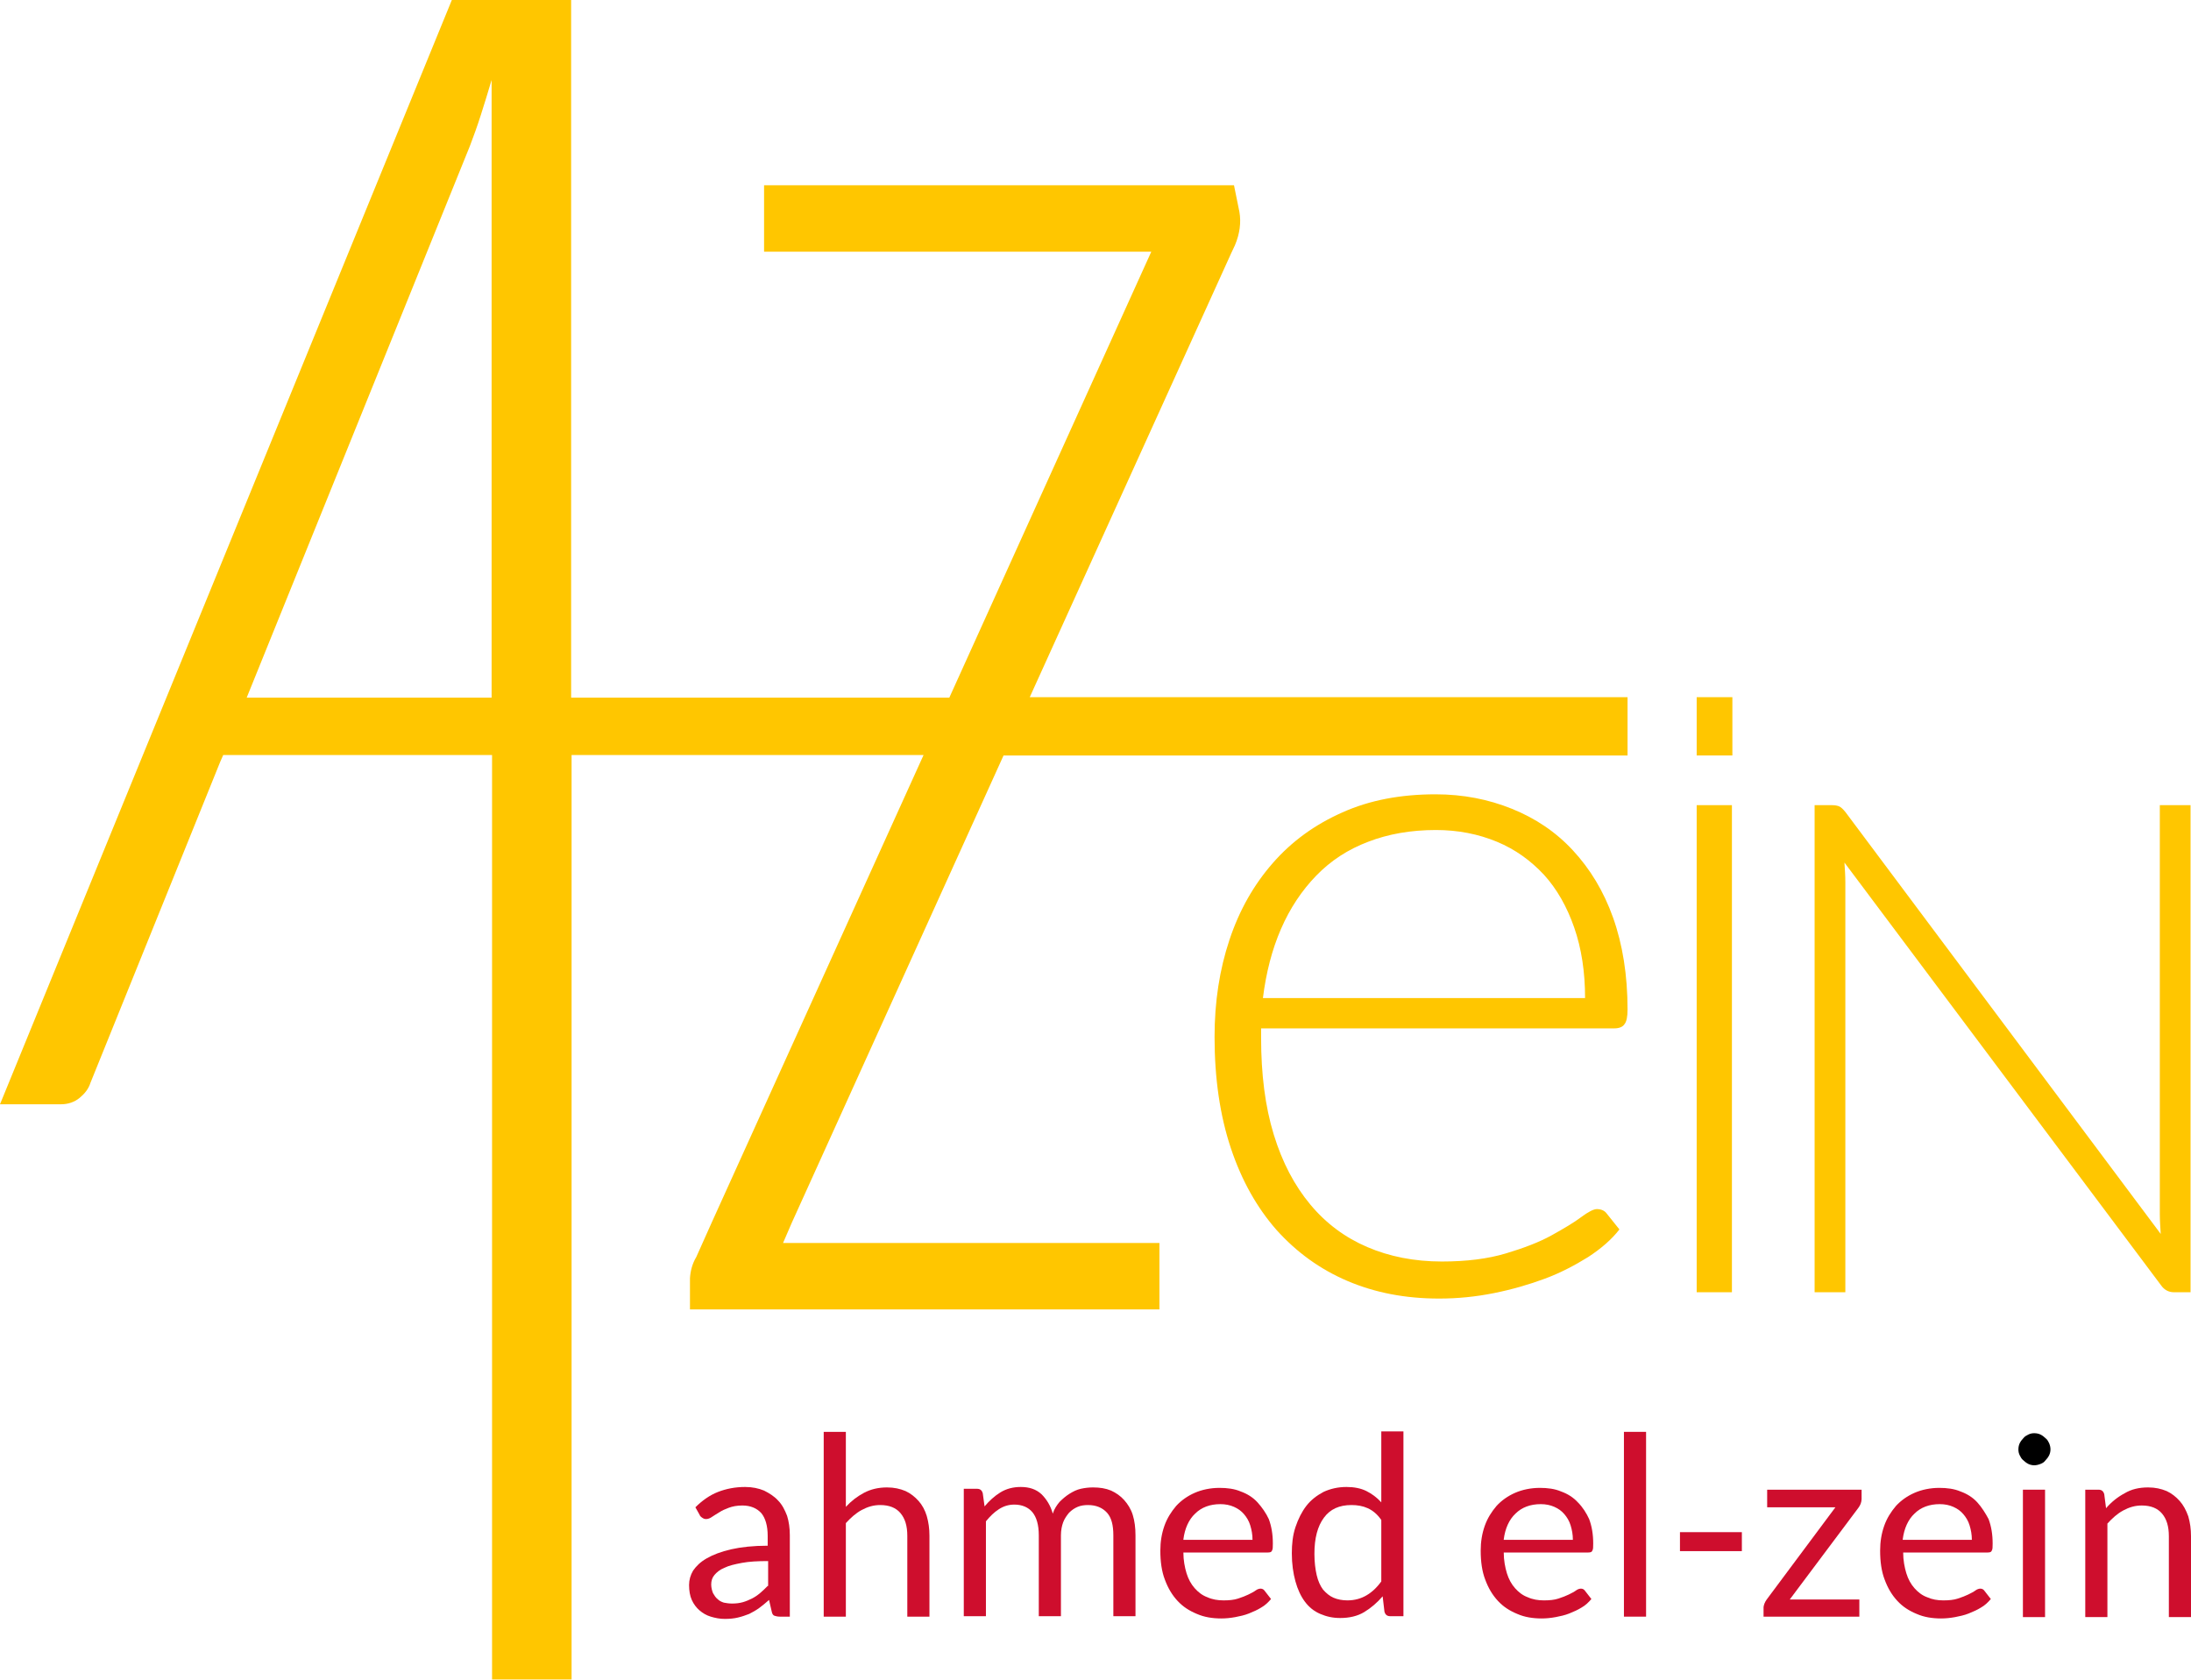
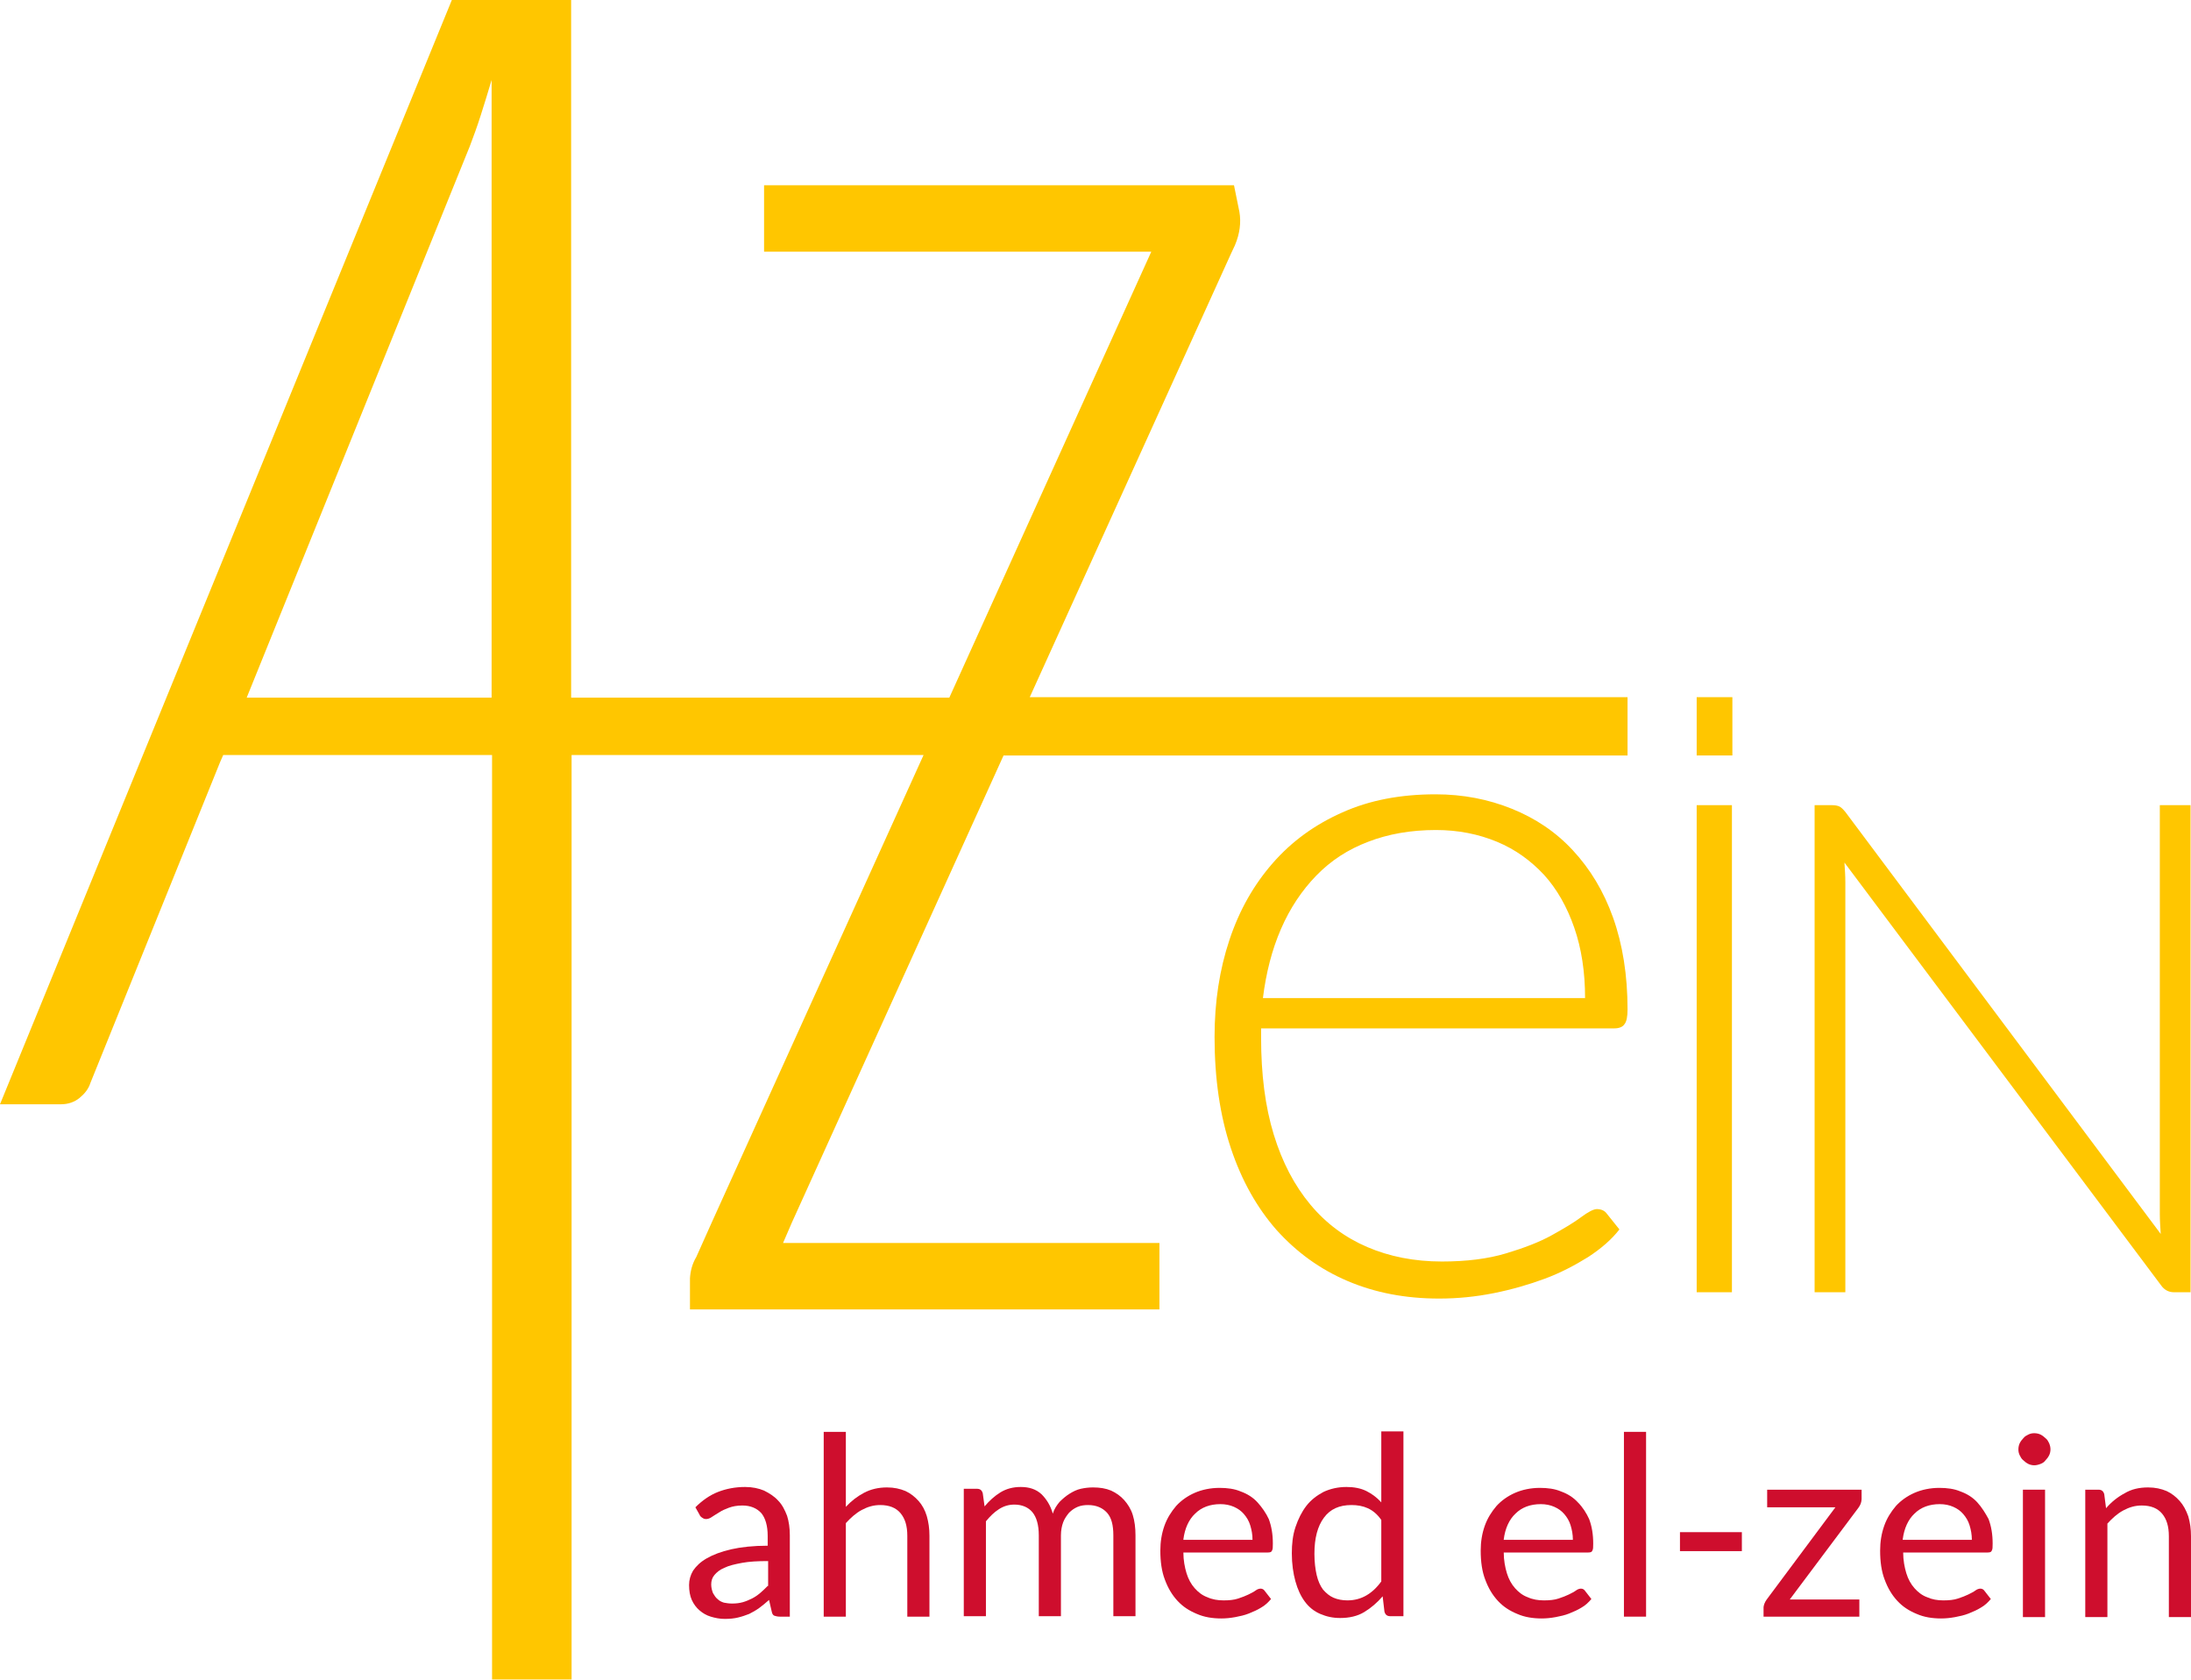
<svg xmlns="http://www.w3.org/2000/svg" version="1.1" id="Layer_1" x="0px" y="0px" viewBox="0 0 484.9 371.7" style="enable-background:new 0 0 484.9 371.7;" xml:space="preserve">
  <style type="text/css">
	.st0{fill:#FFC600;}
	.st1{fill:#CE0E2D;}
</style>
  <g>
-     <path class="st0" d="M353.4,267.6c-0.7,0-1.9,0.6-3.5,1.8c-1.6,1.2-3.8,2.5-6.5,4c-2.7,1.5-6.1,2.8-10.1,4c-4,1.2-8.7,1.8-14.2,1.8   c-6.1,0-11.6-1.1-16.5-3.2c-4.9-2.1-9.1-5.2-12.6-9.4c-3.5-4.2-6.2-9.3-8.1-15.5c-1.9-6.2-2.8-13.3-2.8-21.4v-2.1h78.2   c1,0,1.8-0.3,2.2-0.9c0.5-0.6,0.7-1.7,0.7-3.3c0-7.6-1.1-14.4-3.2-20.3c-2.1-5.9-5.1-10.8-8.9-14.9s-8.3-7.1-13.5-9.2   c-5.2-2.1-10.8-3.2-16.9-3.2c-7.7,0-14.6,1.3-20.6,4c-6.1,2.7-11.2,6.4-15.4,11.2c-4.2,4.8-7.4,10.4-9.6,17   c-2.2,6.6-3.3,13.7-3.3,21.5c0,9.2,1.2,17.4,3.6,24.6c2.4,7.2,5.8,13.2,10.1,18.1c4.4,4.9,9.6,8.7,15.7,11.3   c6.1,2.6,12.8,3.9,20.3,3.9c4.1,0,8.1-0.4,12.1-1.2c4-0.8,7.8-1.9,11.3-3.2c3.5-1.3,6.7-3,9.6-4.8c2.9-1.9,5.2-3.9,6.9-6.1   l-2.8-3.5C355.1,267.9,354.3,267.6,353.4,267.6z M283.5,205.6c2-4.6,4.6-8.5,7.8-11.8c3.2-3.3,7-5.8,11.5-7.5   c4.4-1.7,9.4-2.6,15-2.6c4.9,0,9.4,0.9,13.5,2.6c4.1,1.7,7.5,4.2,10.4,7.3c2.9,3.2,5.1,7.1,6.7,11.7c1.6,4.6,2.4,9.8,2.4,15.6   h-71.3C280.2,215.3,281.5,210.2,283.5,205.6z" />
+     <path class="st0" d="M353.4,267.6c-0.7,0-1.9,0.6-3.5,1.8c-1.6,1.2-3.8,2.5-6.5,4s-6.1,2.8-10.1,4s-8.7,1.8-14.2,1.8   c-6.1,0-11.6-1.1-16.5-3.2s-9.1-5.2-12.6-9.4c-3.5-4.2-6.2-9.3-8.1-15.5c-1.9-6.2-2.8-13.3-2.8-21.4v-2.1h78.2c1,0,1.8-0.3,2.2-0.9   c0.5-0.6,0.7-1.7,0.7-3.3c0-7.6-1.1-14.4-3.2-20.3c-2.1-5.9-5.1-10.8-8.9-14.9s-8.3-7.1-13.5-9.2c-5.2-2.1-10.8-3.2-16.9-3.2   c-7.7,0-14.6,1.3-20.6,4c-6.1,2.7-11.2,6.4-15.4,11.2c-4.2,4.8-7.4,10.4-9.6,17s-3.3,13.7-3.3,21.5c0,9.2,1.2,17.4,3.6,24.6   c2.4,7.2,5.8,13.2,10.1,18.1c4.4,4.9,9.6,8.7,15.7,11.3c6.1,2.6,12.8,3.9,20.3,3.9c4.1,0,8.1-0.4,12.1-1.2c4-0.8,7.8-1.9,11.3-3.2   c3.5-1.3,6.7-3,9.6-4.8c2.9-1.9,5.2-3.9,6.9-6.1l-2.8-3.5C355.1,267.9,354.3,267.6,353.4,267.6z M283.5,205.6   c2-4.6,4.6-8.5,7.8-11.8c3.2-3.3,7-5.8,11.5-7.5c4.4-1.7,9.4-2.6,15-2.6c4.9,0,9.4,0.9,13.5,2.6c4.1,1.7,7.5,4.2,10.4,7.3   c2.9,3.2,5.1,7.1,6.7,11.7c1.6,4.6,2.4,9.8,2.4,15.6h-71.3C280.2,215.3,281.5,210.2,283.5,205.6z" />
    <rect x="375.5" y="178.2" class="st0" width="7.8" height="107.8" />
-     <path class="st0" d="M478,178.2v90.5c0,1.4,0.1,2.9,0.2,4.4l-69.8-93.4c-0.5-0.6-0.9-1-1.3-1.2c-0.4-0.2-1-0.3-1.7-0.3h-3.8v107.8   h6.8v-90.8c0-1.4-0.1-2.8-0.2-4.3l70.1,93.6c0.7,1,1.7,1.5,2.8,1.5h3.7V178.2H478z" />
-     <path class="st0" d="M175.2,270.7l46.9-103.5h138.1v-12.9H227.9L272.5,56l0.8-1.7c1.1-2.6,1.4-5.1,1-7.4l-1.2-5.9l-0.1,0v0H169.1   v14.7h85.7l-44.7,98.7h-83.7V63.8V0h-8.8h-8.8H100L0,244.4h13.5c1.6,0,3-0.5,4.1-1.4c1.1-0.9,2-2,2.4-3.3l28.7-71l0.7-1.6h59.5v1.6   v203h17.6v-203v-1.6h77.9l-46.9,103.5l0,0l-3.4,7.6c-0.9,1.5-1.3,3.1-1.4,4.7c0,0.2,0,0.3,0,0.5v6.4h103.9v-14.7h-83.3L175.2,270.7   z M104,32.3c0.8-2.1,1.6-4.3,2.4-6.8c0.8-2.5,1.6-5.1,2.4-7.8v136.7H54.6L104,32.3z" />
+     <path class="st0" d="M478,178.2v90.5c0,1.4,0.1,2.9,0.2,4.4l-69.8-93.4c-0.5-0.6-0.9-1-1.3-1.2s-1-0.3-1.7-0.3h-3.8V286h6.8v-90.8   c0-1.4-0.1-2.8-0.2-4.3l70.1,93.6c0.7,1,1.7,1.5,2.8,1.5h3.7V178.2H478z" />
+     <path class="st0" d="M175.2,270.7l46.9-103.5h138.1v-12.9H227.9L272.5,56l0.8-1.7c1.1-2.6,1.4-5.1,1-7.4l-1.2-5.9H273l0,0H169.1   v14.7h85.7l-44.7,98.7h-83.7V63.8V0h-8.8h-8.8H100L0,244.4h13.5c1.6,0,3-0.5,4.1-1.4s2-2,2.4-3.3l28.7-71l0.7-1.6h59.5v1.6v203   h17.6v-203v-1.6h77.9l-46.9,103.5l0,0l-3.4,7.6c-0.9,1.5-1.3,3.1-1.4,4.7c0,0.2,0,0.3,0,0.5v6.4h103.9v-14.7h-83.3L175.2,270.7z    M104,32.3c0.8-2.1,1.6-4.3,2.4-6.8s1.6-5.1,2.4-7.8v136.7H54.6L104,32.3z" />
    <rect x="375.5" y="154.3" class="st0" width="7.9" height="12.9" />
-     <path class="st1" d="M172.2,332.1c-0.8-0.9-1.9-1.6-3.1-2.2c-1.2-0.5-2.6-0.8-4.2-0.8c-2.2,0-4.2,0.4-6,1.1c-1.8,0.7-3.5,1.9-5,3.4   l0.9,1.6c0.1,0.3,0.3,0.5,0.6,0.7c0.3,0.2,0.5,0.3,0.9,0.3c0.4,0,0.9-0.2,1.3-0.5c0.4-0.3,1-0.6,1.6-1c0.6-0.4,1.3-0.7,2.1-1   c0.8-0.3,1.8-0.5,3-0.5c1.8,0,3.2,0.6,4.2,1.7c0.9,1.1,1.4,2.8,1.4,5v2.2c-3.2,0-5.9,0.3-8.1,0.8c-2.2,0.5-4,1.2-5.4,2   s-2.3,1.7-3,2.7c-0.6,1-0.9,2.1-0.9,3.2c0,1.3,0.2,2.4,0.6,3.3c0.4,0.9,1,1.7,1.7,2.3c0.7,0.6,1.5,1.1,2.5,1.4c1,0.3,2,0.5,3.1,0.5   c1.1,0,2.1-0.1,2.9-0.3c0.9-0.2,1.7-0.5,2.5-0.8c0.8-0.4,1.5-0.8,2.2-1.3c0.7-0.5,1.4-1.1,2.2-1.8l0.6,2.6c0.1,0.5,0.3,0.8,0.6,0.9   c0.3,0.1,0.7,0.2,1.2,0.2h2.2v-18c0-1.6-0.2-3-0.6-4.3C173.7,334.2,173.1,333,172.2,332.1z M169.9,351c-0.6,0.6-1.1,1.1-1.7,1.6   c-0.6,0.5-1.2,0.9-1.8,1.2c-0.6,0.3-1.3,0.6-2,0.8c-0.7,0.2-1.5,0.3-2.4,0.3c-0.6,0-1.3-0.1-1.8-0.2c-0.6-0.2-1-0.4-1.4-0.8   c-0.4-0.3-0.7-0.8-1-1.3c-0.2-0.5-0.4-1.2-0.4-1.9c0-0.8,0.2-1.5,0.7-2.1c0.5-0.6,1.2-1.2,2.2-1.6c1-0.5,2.3-0.8,3.9-1.1   c1.6-0.3,3.5-0.4,5.8-0.4V351z" />
+     <path class="st1" d="M172.2,332.1c-0.8-0.9-1.9-1.6-3.1-2.2c-1.2-0.5-2.6-0.8-4.2-0.8c-2.2,0-4.2,0.4-6,1.1s-3.5,1.9-5,3.4l0.9,1.6   c0.1,0.3,0.3,0.5,0.6,0.7s0.5,0.3,0.9,0.3s0.9-0.2,1.3-0.5c0.4-0.3,1-0.6,1.6-1s1.3-0.7,2.1-1s1.8-0.5,3-0.5c1.8,0,3.2,0.6,4.2,1.7   c0.9,1.1,1.4,2.8,1.4,5v2.2c-3.2,0-5.9,0.3-8.1,0.8c-2.2,0.5-4,1.2-5.4,2s-2.3,1.7-3,2.7c-0.6,1-0.9,2.1-0.9,3.2   c0,1.3,0.2,2.4,0.6,3.3c0.4,0.9,1,1.7,1.7,2.3c0.7,0.6,1.5,1.1,2.5,1.4s2,0.5,3.1,0.5s2.1-0.1,2.9-0.3c0.9-0.2,1.7-0.5,2.5-0.8   c0.8-0.4,1.5-0.8,2.2-1.3s1.4-1.1,2.2-1.8l0.6,2.6c0.1,0.5,0.3,0.8,0.6,0.9s0.7,0.2,1.2,0.2h2.2v-18c0-1.6-0.2-3-0.6-4.3   C173.7,334.2,173.1,333,172.2,332.1z M169.9,351c-0.6,0.6-1.1,1.1-1.7,1.6c-0.6,0.5-1.2,0.9-1.8,1.2c-0.6,0.3-1.3,0.6-2,0.8   c-0.7,0.2-1.5,0.3-2.4,0.3c-0.6,0-1.3-0.1-1.8-0.2c-0.6-0.2-1-0.4-1.4-0.8c-0.4-0.3-0.7-0.8-1-1.3c-0.2-0.5-0.4-1.2-0.4-1.9   c0-0.8,0.2-1.5,0.7-2.1s1.2-1.2,2.2-1.6c1-0.5,2.3-0.8,3.9-1.1c1.6-0.3,3.5-0.4,5.8-0.4v5.5H169.9z" />
    <path class="st1" d="M203.3,332.2c-0.8-0.9-1.8-1.7-2.9-2.2c-1.2-0.5-2.5-0.8-4.1-0.8c-1.9,0-3.6,0.4-5.1,1.2   c-1.5,0.8-2.8,1.8-4,3.1v-16.6h-4.9v40.9h4.9v-20.7c1.1-1.2,2.2-2.2,3.5-2.9c1.3-0.7,2.6-1.1,4.1-1.1c2,0,3.5,0.6,4.5,1.8   c1,1.2,1.5,2.8,1.5,5v17.9h4.9v-17.9c0-1.6-0.2-3-0.6-4.4C204.7,334.2,204.1,333.1,203.3,332.2z" />
-     <path class="st1" d="M248.8,332c-0.8-0.9-1.8-1.6-2.9-2.1c-1.2-0.5-2.5-0.7-4-0.7c-0.9,0-1.8,0.1-2.7,0.3c-0.9,0.2-1.7,0.6-2.5,1.1   c-0.8,0.5-1.5,1.1-2.2,1.8c-0.6,0.7-1.2,1.6-1.5,2.6c-0.5-1.8-1.4-3.2-2.5-4.3c-1.2-1.1-2.7-1.6-4.6-1.6c-1.7,0-3.2,0.4-4.5,1.2   c-1.3,0.8-2.5,1.9-3.5,3.1l-0.4-2.9c-0.2-0.7-0.6-1-1.3-1h-2.9v28.2h4.9v-21c0.9-1.1,1.8-2,2.9-2.7s2.2-1,3.4-1   c1.7,0,3.1,0.6,4,1.7c0.9,1.1,1.4,2.8,1.4,5.1v17.9h4.9v-17.9c0-1.1,0.2-2.1,0.5-2.9c0.3-0.8,0.8-1.5,1.3-2.1   c0.6-0.6,1.2-1,1.9-1.3c0.7-0.3,1.5-0.4,2.3-0.4c1.8,0,3.2,0.6,4.2,1.7c1,1.1,1.4,2.8,1.4,5v17.9h4.9v-17.9c0-1.7-0.2-3.2-0.6-4.5   C250.3,334,249.6,332.9,248.8,332z" />
-     <path class="st1" d="M278.3,332.5c-1-1.1-2.3-1.9-3.7-2.4c-1.4-0.6-3-0.8-4.7-0.8c-2,0-3.9,0.4-5.5,1.1c-1.6,0.7-3,1.7-4.1,2.9   c-1.1,1.3-2,2.7-2.6,4.4c-0.6,1.7-0.9,3.5-0.9,5.5c0,2.4,0.3,4.6,1,6.4c0.7,1.9,1.6,3.4,2.8,4.7c1.2,1.3,2.6,2.2,4.3,2.9   c1.6,0.7,3.4,1,5.4,1c1,0,2-0.1,3.1-0.3c1-0.2,2-0.4,3-0.8c1-0.4,1.9-0.8,2.7-1.3c0.9-0.5,1.6-1.2,2.2-1.9l-1.4-1.8   c-0.2-0.3-0.5-0.5-0.9-0.5c-0.3,0-0.7,0.1-1.1,0.4c-0.4,0.3-1,0.6-1.6,0.9c-0.6,0.3-1.4,0.6-2.3,0.9c-0.9,0.3-2,0.4-3.2,0.4   c-1.3,0-2.5-0.2-3.6-0.7c-1.1-0.4-2-1.1-2.8-2c-0.8-0.9-1.4-2-1.8-3.3c-0.4-1.3-0.7-2.9-0.7-4.6h18.7c0.5,0,0.8-0.1,0.9-0.4   c0.2-0.3,0.2-0.8,0.2-1.6c0-2-0.3-3.8-0.9-5.4C280.2,334.9,279.3,333.6,278.3,332.5z M261.9,340.7c0.3-2.4,1.2-4.4,2.6-5.7   c1.4-1.4,3.3-2.1,5.6-2.1c1.1,0,2.1,0.2,3,0.6c0.9,0.4,1.6,0.9,2.2,1.6c0.6,0.7,1.1,1.5,1.4,2.5c0.3,1,0.5,2,0.5,3.2H261.9z" />
-     <path class="st1" d="M305.7,332.5c-1-1.1-2.1-1.9-3.3-2.5c-1.2-0.6-2.7-0.9-4.4-0.9c-1.9,0-3.6,0.4-5.1,1.1   c-1.5,0.8-2.8,1.8-3.8,3.1c-1,1.3-1.8,2.9-2.4,4.7c-0.6,1.8-0.8,3.7-0.8,5.8c0,2.3,0.3,4.4,0.8,6.2c0.5,1.8,1.2,3.3,2.1,4.5   c0.9,1.2,2,2.1,3.4,2.7s2.8,0.9,4.4,0.9c2,0,3.8-0.4,5.3-1.3c1.5-0.9,2.9-2.1,4.1-3.5l0.4,3.4c0.2,0.7,0.6,1,1.3,1h2.9v-40.9h-4.9   V332.5z M305.7,350c-1,1.4-2.1,2.4-3.3,3.1c-1.2,0.7-2.6,1.1-4.2,1.1c-1.1,0-2.2-0.2-3.1-0.6c-0.9-0.4-1.6-1-2.3-1.8   c-0.6-0.8-1.1-1.9-1.4-3.2c-0.3-1.3-0.5-2.9-0.5-4.7c0-3.5,0.7-6.1,2.1-8c1.4-1.9,3.4-2.8,6.1-2.8c1.3,0,2.5,0.2,3.6,0.7   c1.1,0.5,2.1,1.3,3,2.6V350z" />
-     <path class="st1" d="M349.2,332.5c-1-1.1-2.3-1.9-3.7-2.4c-1.4-0.6-3-0.8-4.7-0.8c-2,0-3.9,0.4-5.5,1.1c-1.6,0.7-3,1.7-4.1,2.9   c-1.1,1.3-2,2.7-2.6,4.4c-0.6,1.7-0.9,3.5-0.9,5.5c0,2.4,0.3,4.6,1,6.4c0.7,1.9,1.6,3.4,2.8,4.7c1.2,1.3,2.6,2.2,4.3,2.9   c1.6,0.7,3.4,1,5.4,1c1,0,2-0.1,3.1-0.3c1-0.2,2-0.4,3-0.8c1-0.4,1.9-0.8,2.7-1.3c0.9-0.5,1.6-1.2,2.2-1.9l-1.4-1.8   c-0.2-0.3-0.5-0.5-0.9-0.5c-0.3,0-0.7,0.1-1.1,0.4c-0.4,0.3-1,0.6-1.6,0.9c-0.6,0.3-1.4,0.6-2.3,0.9c-0.9,0.3-2,0.4-3.2,0.4   c-1.3,0-2.5-0.2-3.6-0.7c-1.1-0.4-2-1.1-2.8-2c-0.8-0.9-1.4-2-1.8-3.3c-0.4-1.3-0.7-2.9-0.7-4.6h18.7c0.5,0,0.8-0.1,0.9-0.4   c0.2-0.3,0.2-0.8,0.2-1.6c0-2-0.3-3.8-0.9-5.4C351.1,334.9,350.3,333.6,349.2,332.5z M332.8,340.7c0.3-2.4,1.2-4.4,2.6-5.7   c1.4-1.4,3.3-2.1,5.6-2.1c1.1,0,2.1,0.2,3,0.6c0.9,0.4,1.6,0.9,2.2,1.6c0.6,0.7,1.1,1.5,1.4,2.5c0.3,1,0.5,2,0.5,3.2H332.8z" />
+     <path class="st1" d="M248.8,332c-0.8-0.9-1.8-1.6-2.9-2.1c-1.2-0.5-2.5-0.7-4-0.7c-0.9,0-1.8,0.1-2.7,0.3c-0.9,0.2-1.7,0.6-2.5,1.1   s-1.5,1.1-2.2,1.8c-0.6,0.7-1.2,1.6-1.5,2.6c-0.5-1.8-1.4-3.2-2.5-4.3c-1.2-1.1-2.7-1.6-4.6-1.6c-1.7,0-3.2,0.4-4.5,1.2   c-1.3,0.8-2.5,1.9-3.5,3.1l-0.4-2.9c-0.2-0.7-0.6-1-1.3-1h-2.9v28.2h4.9v-21c0.9-1.1,1.8-2,2.9-2.7s2.2-1,3.4-1   c1.7,0,3.1,0.6,4,1.7s1.4,2.8,1.4,5.1v17.9h4.9v-17.9c0-1.1,0.2-2.1,0.5-2.9s0.8-1.5,1.3-2.1c0.6-0.6,1.2-1,1.9-1.3   s1.5-0.4,2.3-0.4c1.8,0,3.2,0.6,4.2,1.7s1.4,2.8,1.4,5v17.9h4.9v-17.9c0-1.7-0.2-3.2-0.6-4.5C250.3,334,249.6,332.9,248.8,332z" />
+     <path class="st1" d="M278.3,332.5c-1-1.1-2.3-1.9-3.7-2.4c-1.4-0.6-3-0.8-4.7-0.8c-2,0-3.9,0.4-5.5,1.1s-3,1.7-4.1,2.9   c-1.1,1.3-2,2.7-2.6,4.4c-0.6,1.7-0.9,3.5-0.9,5.5c0,2.4,0.3,4.6,1,6.4c0.7,1.9,1.6,3.4,2.8,4.7c1.2,1.3,2.6,2.2,4.3,2.9   c1.6,0.7,3.4,1,5.4,1c1,0,2-0.1,3.1-0.3c1-0.2,2-0.4,3-0.8s1.9-0.8,2.7-1.3c0.9-0.5,1.6-1.2,2.2-1.9l-1.4-1.8   c-0.2-0.3-0.5-0.5-0.9-0.5c-0.3,0-0.7,0.1-1.1,0.4s-1,0.6-1.6,0.9s-1.4,0.6-2.3,0.9s-2,0.4-3.2,0.4c-1.3,0-2.5-0.2-3.6-0.7   c-1.1-0.4-2-1.1-2.8-2s-1.4-2-1.8-3.3s-0.7-2.9-0.7-4.6h18.7c0.5,0,0.8-0.1,0.9-0.4c0.2-0.3,0.2-0.8,0.2-1.6c0-2-0.3-3.8-0.9-5.4   C280.2,334.9,279.3,333.6,278.3,332.5z M261.9,340.7c0.3-2.4,1.2-4.4,2.6-5.7c1.4-1.4,3.3-2.1,5.6-2.1c1.1,0,2.1,0.2,3,0.6   s1.6,0.9,2.2,1.6s1.1,1.5,1.4,2.5s0.5,2,0.5,3.2h-15.3V340.7z" />
+     <path class="st1" d="M305.7,332.5c-1-1.1-2.1-1.9-3.3-2.5c-1.2-0.6-2.7-0.9-4.4-0.9c-1.9,0-3.6,0.4-5.1,1.1   c-1.5,0.8-2.8,1.8-3.8,3.1c-1,1.3-1.8,2.9-2.4,4.7c-0.6,1.8-0.8,3.7-0.8,5.8c0,2.3,0.3,4.4,0.8,6.2c0.5,1.8,1.2,3.3,2.1,4.5   s2,2.1,3.4,2.7s2.8,0.9,4.4,0.9c2,0,3.8-0.4,5.3-1.3s2.9-2.1,4.1-3.5l0.4,3.4c0.2,0.7,0.6,1,1.3,1h2.9v-40.9h-4.9V332.5z    M305.7,350c-1,1.4-2.1,2.4-3.3,3.1c-1.2,0.7-2.6,1.1-4.2,1.1c-1.1,0-2.2-0.2-3.1-0.6s-1.6-1-2.3-1.8c-0.6-0.8-1.1-1.9-1.4-3.2   c-0.3-1.3-0.5-2.9-0.5-4.7c0-3.5,0.7-6.1,2.1-8s3.4-2.8,6.1-2.8c1.3,0,2.5,0.2,3.6,0.7s2.1,1.3,3,2.6L305.7,350L305.7,350z" />
+     <path class="st1" d="M349.2,332.5c-1-1.1-2.3-1.9-3.7-2.4c-1.4-0.6-3-0.8-4.7-0.8c-2,0-3.9,0.4-5.5,1.1s-3,1.7-4.1,2.9   c-1.1,1.3-2,2.7-2.6,4.4c-0.6,1.7-0.9,3.5-0.9,5.5c0,2.4,0.3,4.6,1,6.4c0.7,1.9,1.6,3.4,2.8,4.7c1.2,1.3,2.6,2.2,4.3,2.9   c1.6,0.7,3.4,1,5.4,1c1,0,2-0.1,3.1-0.3c1-0.2,2-0.4,3-0.8s1.9-0.8,2.7-1.3c0.9-0.5,1.6-1.2,2.2-1.9l-1.4-1.8   c-0.2-0.3-0.5-0.5-0.9-0.5c-0.3,0-0.7,0.1-1.1,0.4s-1,0.6-1.6,0.9s-1.4,0.6-2.3,0.9s-2,0.4-3.2,0.4c-1.3,0-2.5-0.2-3.6-0.7   c-1.1-0.4-2-1.1-2.8-2s-1.4-2-1.8-3.3s-0.7-2.9-0.7-4.6h18.7c0.5,0,0.8-0.1,0.9-0.4c0.2-0.3,0.2-0.8,0.2-1.6c0-2-0.3-3.8-0.9-5.4   C351.1,334.9,350.3,333.6,349.2,332.5z M332.8,340.7c0.3-2.4,1.2-4.4,2.6-5.7c1.4-1.4,3.3-2.1,5.6-2.1c1.1,0,2.1,0.2,3,0.6   s1.6,0.9,2.2,1.6s1.1,1.5,1.4,2.5s0.5,2,0.5,3.2h-15.3V340.7z" />
    <rect x="359.4" y="316.9" class="st1" width="4.9" height="40.9" />
    <rect x="371.8" y="339.1" class="st1" width="13.7" height="4.2" />
-     <path class="st1" d="M391.1,333.6h15.1L391,354c-0.2,0.3-0.4,0.6-0.5,0.9s-0.2,0.6-0.2,0.8v2.1h21.2V354h-15.4l15.2-20.3   c0.2-0.3,0.4-0.6,0.5-0.9c0.1-0.3,0.2-0.7,0.2-1v-2.1h-20.9V333.6z" />
-     <path class="st1" d="M437.6,332.5c-1-1.1-2.3-1.9-3.7-2.4c-1.4-0.6-3-0.8-4.7-0.8c-2,0-3.9,0.4-5.5,1.1c-1.6,0.7-3,1.7-4.1,2.9   c-1.1,1.3-2,2.7-2.6,4.4c-0.6,1.7-0.9,3.5-0.9,5.5c0,2.4,0.3,4.6,1,6.4c0.7,1.9,1.6,3.4,2.8,4.7c1.2,1.3,2.6,2.2,4.3,2.9   c1.6,0.7,3.4,1,5.4,1c1,0,2-0.1,3.1-0.3c1-0.2,2-0.4,3-0.8c1-0.4,1.9-0.8,2.7-1.3c0.9-0.5,1.6-1.2,2.2-1.9l-1.4-1.8   c-0.2-0.3-0.5-0.5-0.9-0.5c-0.3,0-0.7,0.1-1.1,0.4c-0.4,0.3-1,0.6-1.6,0.9c-0.6,0.3-1.4,0.6-2.3,0.9c-0.9,0.3-2,0.4-3.2,0.4   c-1.3,0-2.5-0.2-3.6-0.7c-1.1-0.4-2-1.1-2.8-2c-0.8-0.9-1.4-2-1.8-3.3c-0.4-1.3-0.7-2.9-0.7-4.6h18.7c0.5,0,0.8-0.1,0.9-0.4   c0.2-0.3,0.2-0.8,0.2-1.6c0-2-0.3-3.8-0.9-5.4C439.4,334.9,438.6,333.6,437.6,332.5z M421.1,340.7c0.3-2.4,1.2-4.4,2.6-5.7   c1.4-1.4,3.3-2.1,5.6-2.1c1.1,0,2.1,0.2,3,0.6c0.9,0.4,1.6,0.9,2.2,1.6c0.6,0.7,1.1,1.5,1.4,2.5c0.3,1,0.5,2,0.5,3.2H421.1z" />
-     <path d="M452.7,318.3c-0.3-0.3-0.7-0.6-1.1-0.8c-0.4-0.2-0.9-0.3-1.4-0.3s-0.9,0.1-1.3,0.3c-0.4,0.2-0.8,0.4-1.1,0.8   c-0.3,0.3-0.6,0.7-0.8,1.1c-0.2,0.4-0.3,0.9-0.3,1.4c0,0.5,0.1,0.9,0.3,1.3c0.2,0.4,0.4,0.8,0.8,1.1c0.3,0.3,0.7,0.6,1.1,0.8   c0.4,0.2,0.9,0.3,1.3,0.3s0.9-0.1,1.4-0.3s0.8-0.4,1.1-0.8c0.3-0.3,0.6-0.7,0.8-1.1c0.2-0.4,0.3-0.9,0.3-1.3c0-0.5-0.1-0.9-0.3-1.4   C453.3,319,453.1,318.6,452.7,318.3z" />
+     <path class="st1" d="M391.1,333.6h15.1L391,354c-0.2,0.3-0.4,0.6-0.5,0.9s-0.2,0.6-0.2,0.8v2.1h21.2V354h-15.4l15.2-20.3   c0.2-0.3,0.4-0.6,0.5-0.9s0.2-0.7,0.2-1v-2.1h-20.9L391.1,333.6L391.1,333.6z" />
+     <path class="st1" d="M437.6,332.5c-1-1.1-2.3-1.9-3.7-2.4c-1.4-0.6-3-0.8-4.7-0.8c-2,0-3.9,0.4-5.5,1.1s-3,1.7-4.1,2.9   c-1.1,1.3-2,2.7-2.6,4.4c-0.6,1.7-0.9,3.5-0.9,5.5c0,2.4,0.3,4.6,1,6.4c0.7,1.9,1.6,3.4,2.8,4.7c1.2,1.3,2.6,2.2,4.3,2.9   c1.6,0.7,3.4,1,5.4,1c1,0,2-0.1,3.1-0.3c1-0.2,2-0.4,3-0.8s1.9-0.8,2.7-1.3c0.9-0.5,1.6-1.2,2.2-1.9l-1.4-1.8   c-0.2-0.3-0.5-0.5-0.9-0.5c-0.3,0-0.7,0.1-1.1,0.4s-1,0.6-1.6,0.9s-1.4,0.6-2.3,0.9s-2,0.4-3.2,0.4c-1.3,0-2.5-0.2-3.6-0.7   c-1.1-0.4-2-1.1-2.8-2s-1.4-2-1.8-3.3s-0.7-2.9-0.7-4.6h18.7c0.5,0,0.8-0.1,0.9-0.4c0.2-0.3,0.2-0.8,0.2-1.6c0-2-0.3-3.8-0.9-5.4   C439.4,334.9,438.6,333.6,437.6,332.5z M421.1,340.7c0.3-2.4,1.2-4.4,2.6-5.7c1.4-1.4,3.3-2.1,5.6-2.1c1.1,0,2.1,0.2,3,0.6   s1.6,0.9,2.2,1.6s1.1,1.5,1.4,2.5s0.5,2,0.5,3.2h-15.3V340.7z" />
+     <path class="st1" d="M452.7,318.3c-0.3-0.3-0.7-0.6-1.1-0.8c-0.4-0.2-0.9-0.3-1.4-0.3s-0.9,0.1-1.3,0.3c-0.4,0.2-0.8,0.4-1.1,0.8   c-0.3,0.3-0.6,0.7-0.8,1.1c-0.2,0.4-0.3,0.9-0.3,1.4s0.1,0.9,0.3,1.3c0.2,0.4,0.4,0.8,0.8,1.1c0.3,0.3,0.7,0.6,1.1,0.8   c0.4,0.2,0.9,0.3,1.3,0.3s0.9-0.1,1.4-0.3s0.8-0.4,1.1-0.8c0.3-0.3,0.6-0.7,0.8-1.1c0.2-0.4,0.3-0.9,0.3-1.3c0-0.5-0.1-0.9-0.3-1.4   C453.3,319,453.1,318.6,452.7,318.3z" />
    <rect x="447.7" y="329.7" class="st1" width="4.9" height="28.2" />
-     <path class="st1" d="M482.4,332.2c-0.8-0.9-1.8-1.7-2.9-2.2c-1.2-0.5-2.5-0.8-4.1-0.8c-2,0-3.7,0.4-5.2,1.3   c-1.5,0.8-2.9,1.9-4.1,3.3l-0.4-3.1c-0.2-0.7-0.6-1-1.3-1h-2.9v28.2h4.9v-20.7c1.1-1.2,2.2-2.2,3.5-2.9c1.3-0.7,2.6-1.1,4.1-1.1   c2,0,3.5,0.6,4.5,1.8c1,1.2,1.5,2.8,1.5,5v17.9h4.9v-17.9c0-1.6-0.2-3-0.6-4.4C483.8,334.2,483.2,333.1,482.4,332.2z" />
+     <path class="st1" d="M482.4,332.2c-0.8-0.9-1.8-1.7-2.9-2.2c-1.2-0.5-2.5-0.8-4.1-0.8c-2,0-3.7,0.4-5.2,1.3   c-1.5,0.8-2.9,1.9-4.1,3.3l-0.4-3.1c-0.2-0.7-0.6-1-1.3-1h-2.9v28.2h4.9v-20.7c1.1-1.2,2.2-2.2,3.5-2.9c1.3-0.7,2.6-1.1,4.1-1.1   c2,0,3.5,0.6,4.5,1.8c1,1.2,1.5,2.8,1.5,5v17.9h4.9V340c0-1.6-0.2-3-0.6-4.4C483.8,334.2,483.2,333.1,482.4,332.2z" />
  </g>
</svg>
